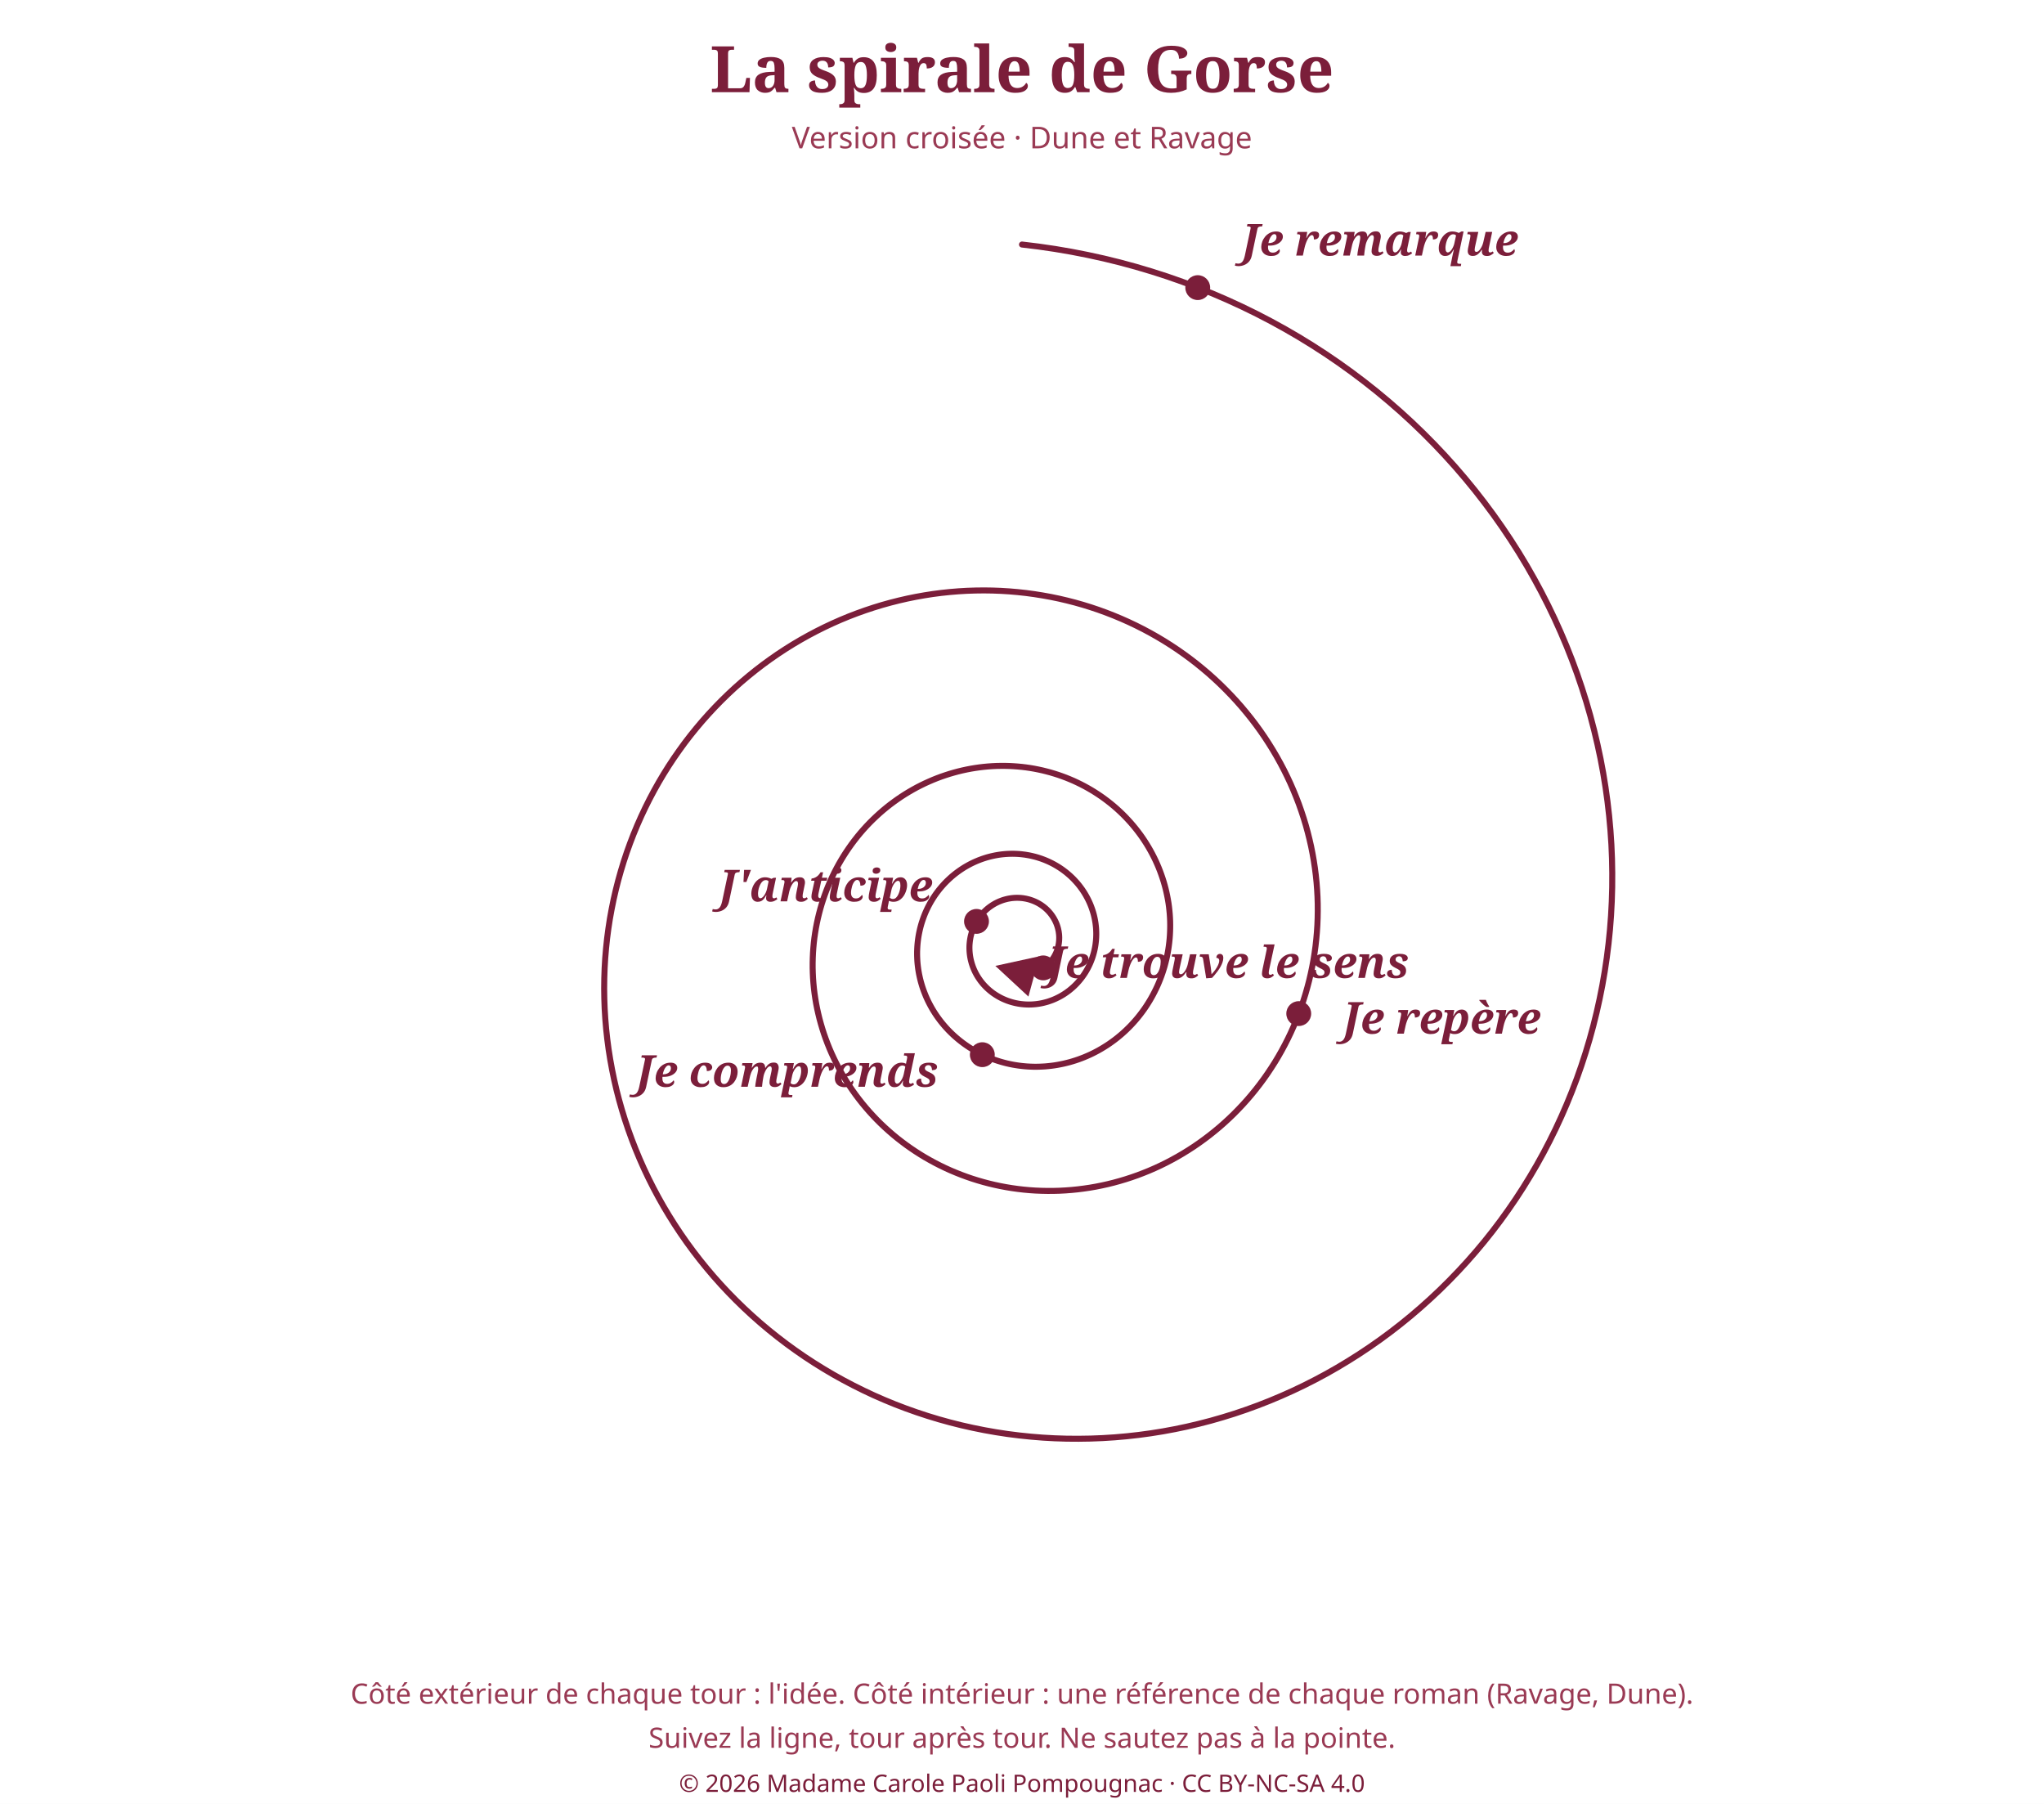
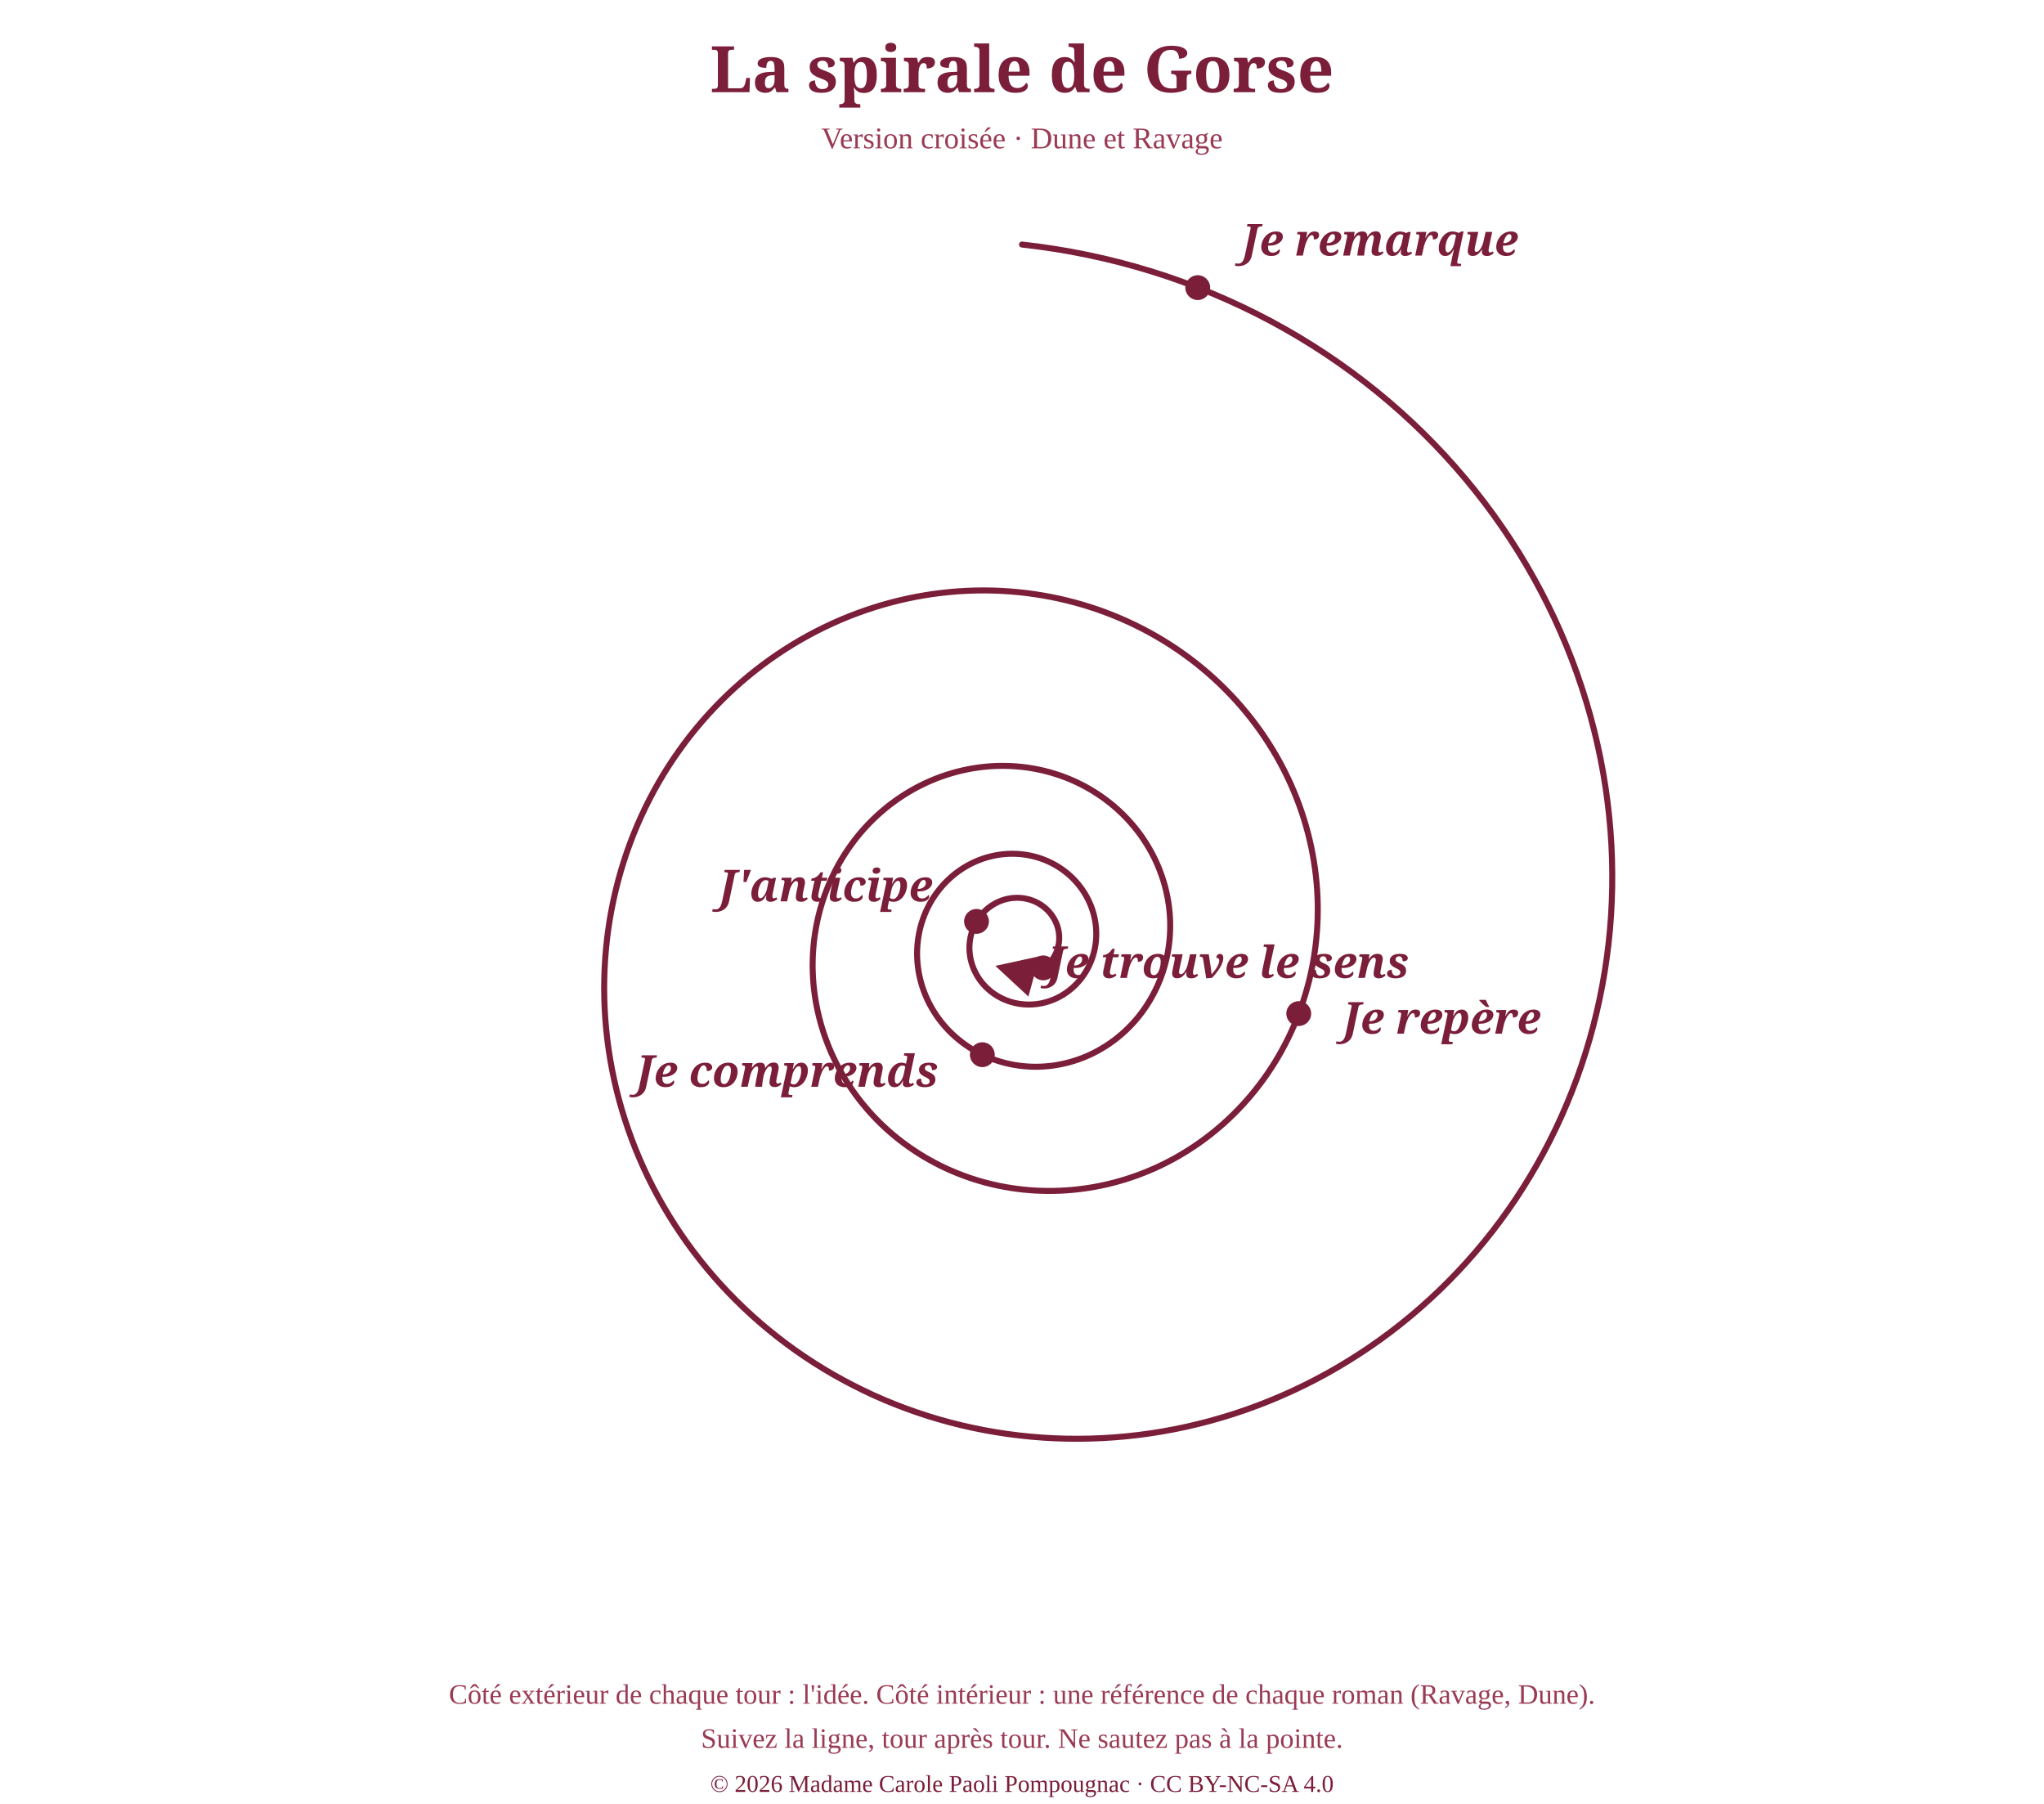
<svg xmlns="http://www.w3.org/2000/svg" viewBox="0 0 1020 900" role="img" aria-labelledby="t d">
  <rect width="1020" height="900" fill="#ffffff" />
  <text x="510.0" y="46.0" text-anchor="middle" font-family="Playfair Display, Georgia, serif" font-size="32" font-weight="600" font-style="normal" fill="#7B1E3A">La spirale de Gorse</text>
-   <text x="510.0" y="74.0" text-anchor="middle" font-family="Atkinson Hyperlegible, Verdana, sans-serif" font-size="15" font-weight="500" font-style="normal" fill="#9A3A54">Version croisée · Dune et Ravage</text>
+   <text x="510.0" y="74.0" text-anchor="middle" font-family="Source Sans 3, Verdana, sans-serif" font-size="15" font-weight="500" font-style="normal" fill="#9A3A54">Version croisée · Dune et Ravage</text>
  <path d="M 510.00 122.00 L 518.28 123.01 L 526.50 124.21 L 534.68 125.61 L 542.79 127.20 L 550.85 128.97 L 558.84 130.93 L 566.76 133.08 L 574.61 135.41 L 582.38 137.91 L 590.06 140.60 L 597.66 143.46 L 605.18 146.49 L 612.59 149.69 L 619.91 153.06 L 627.13 156.59 L 634.24 160.29 L 641.24 164.14 L 648.14 168.15 L 654.91 172.31 L 661.57 176.62 L 668.11 181.08 L 674.52 185.68 L 680.80 190.41 L 686.96 195.29 L 692.97 200.29 L 698.86 205.42 L 704.60 210.68 L 710.20 216.06 L 715.66 221.56 L 720.97 227.17 L 726.13 232.89 L 731.14 238.72 L 736.00 244.65 L 740.70 250.68 L 745.25 256.80 L 749.63 263.01 L 753.86 269.31 L 757.93 275.69 L 761.83 282.15 L 765.56 288.69 L 769.13 295.29 L 772.53 301.96 L 775.77 308.69 L 778.83 315.48 L 781.73 322.32 L 784.45 329.21 L 787.00 336.14 L 789.38 343.12 L 791.59 350.13 L 793.62 357.17 L 795.48 364.25 L 797.16 371.34 L 798.68 378.46 L 800.02 385.59 L 801.18 392.73 L 802.17 399.88 L 802.99 407.03 L 803.64 414.18 L 804.12 421.32 L 804.42 428.46 L 804.55 435.58 L 804.52 442.68 L 804.31 449.76 L 803.94 456.82 L 803.40 463.85 L 802.69 470.84 L 801.82 477.80 L 800.79 484.72 L 799.60 491.59 L 798.24 498.41 L 796.73 505.18 L 795.06 511.90 L 793.24 518.56 L 791.26 525.15 L 789.13 531.68 L 786.86 538.14 L 784.43 544.52 L 781.86 550.83 L 779.15 557.06 L 776.30 563.21 L 773.31 569.27 L 770.19 575.25 L 766.93 581.13 L 763.54 586.91 L 760.03 592.60 L 756.39 598.19 L 752.62 603.68 L 748.74 609.06 L 744.74 614.34 L 740.63 619.50 L 736.40 624.55 L 732.07 629.48 L 727.63 634.30 L 723.09 639.00 L 718.46 643.58 L 713.72 648.03 L 708.90 652.36 L 703.99 656.56 L 698.99 660.63 L 693.91 664.57 L 688.75 668.38 L 683.51 672.05 L 678.20 675.59 L 672.82 678.99 L 667.38 682.26 L 661.88 685.39 L 656.32 688.37 L 650.70 691.22 L 645.03 693.92 L 639.31 696.48 L 633.55 698.90 L 627.75 701.17 L 621.91 703.30 L 616.04 705.29 L 610.14 707.12 L 604.21 708.82 L 598.26 710.36 L 592.28 711.77 L 586.30 713.02 L 580.30 714.13 L 574.29 715.09 L 568.27 715.91 L 562.26 716.58 L 556.24 717.11 L 550.23 717.49 L 544.23 717.73 L 538.24 717.82 L 532.26 717.78 L 526.31 717.59 L 520.37 717.26 L 514.46 716.78 L 508.58 716.17 L 502.73 715.43 L 496.92 714.54 L 491.14 713.52 L 485.40 712.36 L 479.71 711.08 L 474.07 709.66 L 468.47 708.11 L 462.93 706.43 L 457.45 704.62 L 452.02 702.69 L 446.65 700.64 L 441.35 698.46 L 436.12 696.17 L 430.96 693.75 L 425.87 691.22 L 420.85 688.58 L 415.91 685.83 L 411.05 682.96 L 406.27 679.99 L 401.58 676.92 L 396.98 673.74 L 392.46 670.46 L 388.03 667.08 L 383.70 663.61 L 379.46 660.05 L 375.32 656.39 L 371.28 652.65 L 367.34 648.82 L 363.50 644.91 L 359.77 640.92 L 356.14 636.85 L 352.62 632.70 L 349.21 628.49 L 345.91 624.21 L 342.72 619.86 L 339.64 615.44 L 336.68 610.97 L 333.83 606.44 L 331.09 601.86 L 328.48 597.22 L 325.98 592.53 L 323.60 587.80 L 321.34 583.03 L 319.20 578.21 L 317.18 573.36 L 315.28 568.48 L 313.50 563.56 L 311.85 558.62 L 310.32 553.65 L 308.91 548.66 L 307.62 543.65 L 306.46 538.62 L 305.42 533.58 L 304.50 528.53 L 303.70 523.48 L 303.03 518.41 L 302.48 513.35 L 302.05 508.29 L 301.74 503.24 L 301.56 498.19 L 301.49 493.15 L 301.55 488.12 L 301.72 483.11 L 302.01 478.12 L 302.43 473.15 L 302.95 468.21 L 303.60 463.29 L 304.35 458.40 L 305.23 453.55 L 306.21 448.73 L 307.31 443.94 L 308.52 439.20 L 309.84 434.50 L 311.26 429.84 L 312.79 425.23 L 314.43 420.67 L 316.17 416.16 L 318.01 411.71 L 319.96 407.31 L 322.00 402.98 L 324.14 398.70 L 326.37 394.49 L 328.70 390.34 L 331.12 386.26 L 333.63 382.25 L 336.23 378.31 L 338.92 374.45 L 341.68 370.65 L 344.53 366.94 L 347.47 363.30 L 350.47 359.75 L 353.56 356.28 L 356.72 352.89 L 359.95 349.58 L 363.25 346.36 L 366.61 343.23 L 370.04 340.19 L 373.54 337.24 L 377.09 334.38 L 380.70 331.61 L 384.37 328.94 L 388.08 326.36 L 391.85 323.88 L 395.67 321.49 L 399.53 319.21 L 403.44 317.02 L 407.39 314.93 L 411.37 312.94 L 415.39 311.05 L 419.45 309.26 L 423.53 307.57 L 427.65 305.99 L 431.79 304.51 L 435.95 303.13 L 440.13 301.85 L 444.33 300.68 L 448.55 299.61 L 452.78 298.64 L 457.02 297.78 L 461.27 297.02 L 465.52 296.36 L 469.78 295.81 L 474.04 295.36 L 478.30 295.01 L 482.55 294.76 L 486.80 294.62 L 491.04 294.57 L 495.26 294.63 L 499.47 294.79 L 503.67 295.05 L 507.85 295.41 L 512.01 295.86 L 516.14 296.42 L 520.25 297.07 L 524.33 297.81 L 528.39 298.65 L 532.41 299.59 L 536.40 300.61 L 540.35 301.73 L 544.26 302.94 L 548.13 304.24 L 551.96 305.63 L 555.75 307.11 L 559.49 308.67 L 563.18 310.31 L 566.83 312.04 L 570.42 313.85 L 573.96 315.74 L 577.44 317.71 L 580.86 319.75 L 584.23 321.87 L 587.54 324.07 L 590.78 326.34 L 593.96 328.67 L 597.08 331.08 L 600.13 333.56 L 603.12 336.09 L 606.03 338.70 L 608.87 341.36 L 611.64 344.09 L 614.34 346.87 L 616.97 349.71 L 619.52 352.60 L 621.99 355.55 L 624.39 358.54 L 626.71 361.58 L 628.95 364.67 L 631.11 367.81 L 633.18 370.98 L 635.18 374.20 L 637.10 377.46 L 638.93 380.75 L 640.68 384.07 L 642.34 387.43 L 643.92 390.81 L 645.41 394.23 L 646.82 397.67 L 648.15 401.13 L 649.38 404.62 L 650.53 408.12 L 651.60 411.64 L 652.57 415.18 L 653.46 418.73 L 654.27 422.29 L 654.98 425.86 L 655.61 429.43 L 656.15 433.01 L 656.61 436.60 L 656.98 440.18 L 657.26 443.76 L 657.46 447.34 L 657.57 450.91 L 657.59 454.47 L 657.53 458.03 L 657.39 461.57 L 657.16 465.10 L 656.85 468.61 L 656.46 472.11 L 655.98 475.59 L 655.43 479.04 L 654.79 482.47 L 654.07 485.88 L 653.28 489.26 L 652.40 492.61 L 651.45 495.93 L 650.42 499.22 L 649.32 502.47 L 648.15 505.69 L 646.90 508.87 L 645.57 512.02 L 644.18 515.12 L 642.72 518.18 L 641.19 521.19 L 639.59 524.17 L 637.93 527.09 L 636.20 529.97 L 634.40 532.79 L 632.55 535.57 L 630.64 538.29 L 628.66 540.96 L 626.63 543.58 L 624.54 546.14 L 622.40 548.64 L 620.20 551.09 L 617.95 553.47 L 615.66 555.80 L 613.31 558.06 L 610.92 560.26 L 608.48 562.40 L 605.99 564.47 L 603.47 566.48 L 600.90 568.42 L 598.30 570.30 L 595.66 572.11 L 592.98 573.85 L 590.27 575.52 L 587.53 577.12 L 584.76 578.65 L 581.96 580.12 L 579.13 581.51 L 576.28 582.83 L 573.40 584.08 L 570.50 585.25 L 567.59 586.36 L 564.65 587.39 L 561.70 588.35 L 558.74 589.23 L 555.76 590.05 L 552.78 590.79 L 549.78 591.45 L 546.78 592.05 L 543.77 592.57 L 540.75 593.01 L 537.74 593.39 L 534.73 593.69 L 531.71 593.92 L 528.70 594.08 L 525.70 594.16 L 522.70 594.17 L 519.71 594.11 L 516.73 593.99 L 513.76 593.79 L 510.81 593.52 L 507.87 593.18 L 504.95 592.77 L 502.04 592.29 L 499.16 591.75 L 496.29 591.14 L 493.45 590.46 L 490.64 589.72 L 487.85 588.91 L 485.08 588.04 L 482.35 587.10 L 479.64 586.10 L 476.97 585.04 L 474.33 583.93 L 471.73 582.75 L 469.16 581.51 L 466.62 580.21 L 464.13 578.86 L 461.67 577.46 L 459.26 576.00 L 456.88 574.48 L 454.55 572.91 L 452.27 571.30 L 450.03 569.63 L 447.83 567.92 L 445.68 566.15 L 443.58 564.34 L 441.53 562.49 L 439.53 560.60 L 437.58 558.66 L 435.69 556.68 L 433.84 554.66 L 432.05 552.60 L 430.31 550.51 L 428.63 548.38 L 427.00 546.22 L 425.43 544.02 L 423.91 541.80 L 422.46 539.54 L 421.06 537.26 L 419.72 534.95 L 418.43 532.61 L 417.21 530.25 L 416.05 527.87 L 414.94 525.47 L 413.90 523.05 L 412.92 520.61 L 412.00 518.15 L 411.13 515.68 L 410.34 513.20 L 409.60 510.70 L 408.92 508.20 L 408.31 505.68 L 407.75 503.16 L 407.26 500.64 L 406.83 498.10 L 406.46 495.57 L 406.15 493.03 L 405.91 490.50 L 405.72 487.96 L 405.60 485.43 L 405.53 482.90 L 405.53 480.38 L 405.59 477.87 L 405.70 475.36 L 405.88 472.87 L 406.11 470.38 L 406.40 467.91 L 406.76 465.45 L 407.16 463.01 L 407.63 460.59 L 408.15 458.18 L 408.73 455.79 L 409.36 453.42 L 410.04 451.08 L 410.78 448.76 L 411.58 446.46 L 412.42 444.19 L 413.32 441.94 L 414.27 439.72 L 415.26 437.54 L 416.31 435.38 L 417.41 433.25 L 418.55 431.15 L 419.74 429.09 L 420.97 427.07 L 422.25 425.07 L 423.58 423.12 L 424.94 421.20 L 426.35 419.32 L 427.80 417.47 L 429.28 415.67 L 430.81 413.91 L 432.37 412.19 L 433.97 410.51 L 435.61 408.88 L 437.28 407.29 L 438.98 405.74 L 440.71 404.24 L 442.48 402.78 L 444.27 401.37 L 446.10 400.01 L 447.95 398.69 L 449.82 397.42 L 451.72 396.20 L 453.65 395.03 L 455.59 393.91 L 457.56 392.83 L 459.55 391.81 L 461.55 390.84 L 463.58 389.92 L 465.62 389.04 L 467.67 388.22 L 469.74 387.45 L 471.82 386.74 L 473.91 386.07 L 476.01 385.46 L 478.12 384.89 L 480.23 384.38 L 482.36 383.92 L 484.48 383.51 L 486.61 383.16 L 488.75 382.85 L 490.88 382.60 L 493.01 382.40 L 495.15 382.25 L 497.28 382.15 L 499.40 382.11 L 501.52 382.11 L 503.64 382.16 L 505.74 382.27 L 507.84 382.42 L 509.93 382.62 L 512.01 382.87 L 514.08 383.17 L 516.13 383.52 L 518.17 383.92 L 520.19 384.36 L 522.20 384.86 L 524.19 385.39 L 526.16 385.98 L 528.11 386.60 L 530.04 387.28 L 531.95 387.99 L 533.83 388.75 L 535.70 389.55 L 537.53 390.40 L 539.35 391.29 L 541.13 392.21 L 542.89 393.18 L 544.62 394.18 L 546.33 395.23 L 548.00 396.31 L 549.64 397.42 L 551.25 398.58 L 552.83 399.77 L 554.38 400.99 L 555.89 402.24 L 557.37 403.53 L 558.81 404.85 L 560.22 406.20 L 561.59 407.58 L 562.92 408.99 L 564.22 410.42 L 565.48 411.89 L 566.70 413.37 L 567.88 414.89 L 569.03 416.42 L 570.13 417.98 L 571.19 419.56 L 572.21 421.16 L 573.19 422.78 L 574.13 424.42 L 575.03 426.08 L 575.89 427.76 L 576.70 429.44 L 577.47 431.15 L 578.20 432.87 L 578.88 434.60 L 579.52 436.34 L 580.12 438.09 L 580.68 439.85 L 581.19 441.61 L 581.66 443.39 L 582.08 445.17 L 582.46 446.96 L 582.80 448.75 L 583.10 450.54 L 583.35 452.34 L 583.55 454.13 L 583.72 455.93 L 583.84 457.72 L 583.92 459.51 L 583.95 461.30 L 583.94 463.08 L 583.89 464.86 L 583.80 466.63 L 583.67 468.40 L 583.49 470.15 L 583.27 471.90 L 583.02 473.64 L 582.72 475.36 L 582.38 477.08 L 582.00 478.78 L 581.58 480.46 L 581.13 482.14 L 580.63 483.79 L 580.10 485.43 L 579.53 487.05 L 578.92 488.66 L 578.28 490.24 L 577.60 491.81 L 576.88 493.35 L 576.13 494.87 L 575.35 496.37 L 574.53 497.85 L 573.68 499.31 L 572.80 500.73 L 571.89 502.14 L 570.95 503.52 L 569.97 504.87 L 568.97 506.19 L 567.94 507.49 L 566.88 508.76 L 565.79 510.00 L 564.68 511.21 L 563.54 512.39 L 562.37 513.54 L 561.19 514.66 L 559.98 515.75 L 558.74 516.80 L 557.49 517.83 L 556.21 518.82 L 554.92 519.77 L 553.61 520.70 L 552.27 521.59 L 550.92 522.44 L 549.56 523.26 L 548.18 524.05 L 546.78 524.80 L 545.37 525.52 L 543.95 526.20 L 542.51 526.84 L 541.07 527.45 L 539.61 528.02 L 538.15 528.56 L 536.67 529.06 L 535.19 529.52 L 533.70 529.95 L 532.21 530.33 L 530.71 530.69 L 529.20 531.00 L 527.70 531.28 L 526.19 531.53 L 524.68 531.73 L 523.17 531.90 L 521.66 532.04 L 520.15 532.13 L 518.64 532.19 L 517.14 532.22 L 515.64 532.21 L 514.14 532.16 L 512.65 532.08 L 511.17 531.96 L 509.69 531.81 L 508.22 531.62 L 506.76 531.40 L 505.31 531.15 L 503.87 530.86 L 502.44 530.54 L 501.03 530.18 L 499.62 529.79 L 498.23 529.37 L 496.85 528.92 L 495.49 528.44 L 494.14 527.92 L 492.81 527.38 L 491.49 526.80 L 490.20 526.20 L 488.92 525.56 L 487.66 524.90 L 486.42 524.21 L 485.20 523.49 L 484.00 522.75 L 482.82 521.98 L 481.66 521.18 L 480.53 520.36 L 479.42 519.51 L 478.33 518.64 L 477.26 517.74 L 476.22 516.83 L 475.21 515.89 L 474.22 514.93 L 473.25 513.95 L 472.31 512.94 L 471.40 511.92 L 470.52 510.88 L 469.66 509.83 L 468.83 508.75 L 468.03 507.66 L 467.25 506.55 L 466.51 505.43 L 465.79 504.29 L 465.10 503.14 L 464.45 501.98 L 463.82 500.80 L 463.22 499.62 L 462.65 498.42 L 462.11 497.21 L 461.61 495.99 L 461.13 494.76 L 460.68 493.53 L 460.26 492.29 L 459.88 491.04 L 459.52 489.79 L 459.20 488.53 L 458.91 487.27 L 458.64 486.00 L 458.41 484.74 L 458.21 483.47 L 458.04 482.20 L 457.90 480.93 L 457.79 479.66 L 457.72 478.39 L 457.67 477.12 L 457.65 475.85 L 457.66 474.59 L 457.71 473.33 L 457.78 472.08 L 457.88 470.83 L 458.01 469.59 L 458.17 468.36 L 458.36 467.13 L 458.58 465.91 L 458.83 464.70 L 459.10 463.50 L 459.40 462.31 L 459.73 461.12 L 460.09 459.96 L 460.48 458.80 L 460.89 457.65 L 461.32 456.52 L 461.78 455.40 L 462.27 454.30 L 462.78 453.21 L 463.32 452.13 L 463.88 451.08 L 464.46 450.03 L 465.07 449.01 L 465.70 448.00 L 466.35 447.01 L 467.02 446.04 L 467.72 445.09 L 468.43 444.16 L 469.17 443.24 L 469.92 442.35 L 470.70 441.48 L 471.49 440.62 L 472.30 439.79 L 473.13 438.99 L 473.97 438.20 L 474.83 437.43 L 475.71 436.69 L 476.60 435.97 L 477.51 435.28 L 478.43 434.61 L 479.36 433.96 L 480.31 433.33 L 481.26 432.73 L 482.23 432.16 L 483.21 431.61 L 484.20 431.08 L 485.21 430.58 L 486.21 430.11 L 487.23 429.66 L 488.26 429.23 L 489.29 428.84 L 490.33 428.46 L 491.37 428.12 L 492.42 427.79 L 493.48 427.50 L 494.54 427.23 L 495.60 426.99 L 496.66 426.77 L 497.73 426.58 L 498.80 426.41 L 499.87 426.27 L 500.94 426.16 L 502.01 426.07 L 503.07 426.01 L 504.14 425.97 L 505.20 425.96 L 506.26 425.97 L 507.32 426.01 L 508.38 426.07 L 509.43 426.16 L 510.47 426.28 L 511.51 426.41 L 512.54 426.58 L 513.57 426.76 L 514.58 426.97 L 515.59 427.21 L 516.59 427.46 L 517.59 427.74 L 518.57 428.05 L 519.54 428.37 L 520.50 428.72 L 521.46 429.09 L 522.39 429.48 L 523.32 429.89 L 524.24 430.33 L 525.14 430.78 L 526.03 431.25 L 526.90 431.75 L 527.76 432.26 L 528.61 432.79 L 529.44 433.34 L 530.26 433.91 L 531.05 434.50 L 531.84 435.10 L 532.60 435.72 L 533.35 436.36 L 534.09 437.01 L 534.80 437.68 L 535.50 438.36 L 536.17 439.06 L 536.83 439.78 L 537.48 440.50 L 538.10 441.24 L 538.70 441.99 L 539.28 442.76 L 539.85 443.53 L 540.39 444.32 L 540.91 445.11 L 541.41 445.92 L 541.89 446.74 L 542.35 447.56 L 542.79 448.40 L 543.21 449.24 L 543.61 450.09 L 543.99 450.95 L 544.34 451.81 L 544.67 452.68 L 544.98 453.56 L 545.27 454.44 L 545.54 455.32 L 545.79 456.21 L 546.01 457.10 L 546.21 457.99 L 546.39 458.89 L 546.55 459.79 L 546.69 460.68 L 546.80 461.58 L 546.90 462.48 L 546.97 463.38 L 547.02 464.28 L 547.05 465.18 L 547.06 466.07 L 547.04 466.97 L 547.01 467.85 L 546.95 468.74 L 546.87 469.62 L 546.77 470.50 L 546.66 471.37 L 546.52 472.24 L 546.36 473.10 L 546.18 473.96 L 545.98 474.81 L 545.76 475.65 L 545.52 476.48 L 545.26 477.31 L 544.99 478.13 L 544.69 478.93 L 544.38 479.73 L 544.05 480.52 L 543.70 481.30 L 543.33 482.07 L 542.95 482.83 L 542.55 483.57 L 542.13 484.31 L 541.70 485.03 L 541.25 485.74 L 540.78 486.44 L 540.30 487.12 L 539.81 487.79 L 539.30 488.45 L 538.77 489.09 L 538.24 489.72 L 537.69 490.34 L 537.12 490.94 L 536.55 491.52 L 535.96 492.09 L 535.36 492.64 L 534.74 493.18 L 534.12 493.70 L 533.49 494.21 L 532.84 494.69 L 532.19 495.17 L 531.53 495.62 L 530.86 496.06 L 530.18 496.48 L 529.49 496.88 L 528.79 497.27 L 528.09 497.63 L 527.38 497.98 L 526.66 498.32 L 525.94 498.63 L 525.21 498.93 L 524.48 499.20 L 523.75 499.46 L 523.01 499.71 L 522.26 499.93 L 521.51 500.13 L 520.76 500.32 L 520.01 500.49 L 519.26 500.64 L 518.50 500.77 L 517.75 500.88 L 516.99 500.98 L 516.23 501.05 L 515.48 501.11 L 514.72 501.15 L 513.97 501.17 L 513.21 501.18 L 512.46 501.16 L 511.71 501.13 L 510.97 501.08 L 510.23 501.01 L 509.49 500.93 L 508.76 500.83 L 508.03 500.71 L 507.30 500.57 L 506.58 500.42 L 505.87 500.25 L 505.16 500.06 L 504.46 499.86 L 503.77 499.64 L 503.08 499.41 L 502.40 499.16 L 501.73 498.89 L 501.07 498.61 L 500.41 498.32 L 499.77 498.01 L 499.13 497.68 L 498.50 497.34 L 497.89 496.99 L 497.28 496.62 L 496.68 496.24 L 496.10 495.85 L 495.52 495.45 L 494.96 495.03 L 494.41 494.60 L 493.87 494.16 L 493.34 493.70 L 492.83 493.24 L 492.32 492.76 L 491.83 492.27 L 491.36 491.78 L 490.89 491.27 L 490.44 490.76 L 490.01 490.23 L 489.58 489.70 L 489.17 489.15 L 488.78 488.60 L 488.40 488.04 L 488.03 487.48 L 487.68 486.91 L 487.34 486.33 L 487.02 485.74 L 486.71 485.15 L 486.42 484.55 L 486.14 483.95 L 485.88 483.34 L 485.63 482.73 L 485.40 482.11 L 485.19 481.49 L 484.98 480.87 L 484.80 480.24 L 484.63 479.61 L 484.47 478.98 L 484.33 478.35 L 484.21 477.71 L 484.10 477.08 L 484.01 476.44 L 483.93 475.80 L 483.87 475.17 L 483.82 474.53 L 483.79 473.89 L 483.77 473.26 L 483.77 472.63 L 483.78 472.00 L 483.81 471.37 L 483.86 470.74 L 483.92 470.12 L 483.99 469.50 L 484.08 468.88 L 484.18 468.27 L 484.29 467.66 L 484.42 467.05 L 484.57 466.45 L 484.73 465.86 L 484.90 465.27 L 485.08 464.69 L 485.28 464.11 L 485.49 463.54 L 485.72 462.97 L 485.96 462.42 L 486.21 461.87 L 486.47 461.33 L 486.74 460.79 L 487.03 460.26 L 487.33 459.75 L 487.64 459.24 L 487.96 458.74 L 488.29 458.25 L 488.63 457.76 L 488.99 457.29 L 489.35 456.83 L 489.72 456.38 L 490.11 455.93 L 490.50 455.50 L 490.90 455.08 L 491.31 454.67 L 491.73 454.27 L 492.16 453.88 L 492.59 453.50 L 493.03 453.14 L 493.48 452.78 L 493.94 452.44 L 494.41 452.11 L 494.88 451.79 L 495.35 451.48 L 495.84 451.19 L 496.32 450.90 L 496.82 450.63 L 497.32 450.38 L 497.82 450.13 L 498.33 449.90 L 498.84 449.68 L 499.36 449.48 L 499.87 449.28 L 500.40 449.10 L 500.92 448.93 L 501.45 448.78 L 501.98 448.64 L 502.51 448.51 L 503.04 448.39 L 503.58 448.29 L 504.11 448.20 L 504.65 448.12 L 505.18 448.06 L 505.72 448.01 L 506.25 447.97 L 506.79 447.95 L 507.32 447.93 L 507.85 447.93 L 508.38 447.95 L 508.91 447.97 L 509.44 448.01 L 509.97 448.06 L 510.49 448.12 L 511.01 448.20 L 511.52 448.29 L 512.03 448.38 L 512.54 448.50 L 513.05 448.62 L 513.55 448.75 L 514.04 448.90 L 514.53 449.06 L 515.01 449.23 L 515.49 449.40 L 515.97 449.60 L 516.44 449.80 L 516.90 450.01 L 517.35 450.23 L 517.80 450.46 L 518.24 450.70 L 518.68 450.96 L 519.11 451.22 L 519.53 451.49 L 519.94 451.77 L 520.34 452.06 L 520.74 452.36 L 521.13 452.66 L 521.51 452.98 L 521.88 453.30 L 522.24 453.63 L 522.60 453.97 L 522.94 454.32 L 523.28 454.67 L 523.60 455.03 L 523.92 455.40 L 524.23 455.77 L 524.52 456.15 L 524.81 456.54 L 525.09 456.93 L 525.35 457.32 L 525.61 457.73 L 525.86 458.13 L 526.09 458.54 L 526.32 458.96 L 526.53 459.38 L 526.74 459.80 L 526.93 460.23 L 527.12 460.66 L 527.29 461.10 L 527.45 461.53 L 527.60 461.97 L 527.74 462.41 L 527.87 462.86 L 527.99 463.30 L 528.09 463.75 L 528.19 464.20 L 528.28 464.65 L 528.35 465.10 L 528.41 465.55 L 528.47 466.00 L 528.51 466.45 L 528.54 466.90 L 528.56 467.35 L 528.57 467.80 L 528.56 468.25 L 528.55 468.70 L 528.53 469.14 L 528.50 469.58 L 528.45 470.02 L 528.40 470.46 L 528.33 470.90 L 528.26 471.33 L 528.17 471.76 L 528.08 472.19 L 527.98 472.61 L 527.86 473.03 L 527.74 473.45 L 527.60 473.86 L 527.46 474.27 L 527.31 474.67 L 527.15 475.07 L 526.98 475.46 L 526.80 475.85 L 526.61 476.23 L 526.41 476.61 L 526.21 476.98 L 526.00 477.35 L 525.77 477.70 L 525.55 478.06 L 525.31 478.40 L 525.06 478.74 L 524.81 479.08 L 524.55 479.40 L 524.29 479.72 L 524.02 480.03 L 523.74 480.34 L 523.45 480.63 L 523.16 480.92 L 522.86 481.20 L 522.56 481.48 L 522.25 481.74 L 521.93 482.00 L 521.61 482.25 L 521.29 482.49 L 520.96 482.72 L 520.62 482.94 L 520.29 483.16 L 519.94 483.37 L 519.60 483.56 L 519.25 483.75 L 518.89 483.93 L 518.54 484.10 L 518.17 484.27 L 517.81 484.42 L 517.45 484.56 L 517.08 484.70 L 516.71 484.82 L 516.34 484.94 L 515.96 485.05 L 515.59 485.14 L 515.21 485.23 L 514.83 485.31 L 514.46 485.38 L 514.08 485.45 L 513.70 485.50 L 513.32 485.54 L 512.94 485.57 L 512.56 485.60 L 512.18 485.61 L 511.80 485.62 L 511.43 485.62 L 511.05 485.61 L 510.68 485.59 L 510.31 485.56 L 509.93 485.52 L 509.57 485.47 L 509.20 485.42 L 508.84 485.35 L 508.47 485.28 L 508.11 485.20 L 507.76 485.11 L 507.41 485.02 L 507.06 484.91 L 506.71 484.80 L 506.37 484.68 L 506.03 484.55 L 505.69 484.41 L 505.36 484.27" fill="none" stroke="#7B1E3A" stroke-width="3" stroke-linecap="round" stroke-linejoin="round" />
  <polygon points="496.7,481.9 518.7,477.1 513.2,497.2" fill="#7B1E3A" />
  <circle cx="597.7" cy="143.5" r="6.2" fill="#7B1E3A" />
  <text x="619.7" y="127.5" text-anchor="start" font-family="Playfair Display, Georgia, serif" font-size="22" font-weight="600" font-style="italic" fill="#7B1E3A">Je remarque</text>
  <circle cx="648.1" cy="505.7" r="6.2" fill="#7B1E3A" />
  <text x="670.1" y="515.7" text-anchor="start" font-family="Playfair Display, Georgia, serif" font-size="22" font-weight="600" font-style="italic" fill="#7B1E3A">Je repère</text>
  <circle cx="490.2" cy="526.2" r="6.2" fill="#7B1E3A" />
  <text x="468.2" y="542.2" text-anchor="end" font-family="Playfair Display, Georgia, serif" font-size="22" font-weight="600" font-style="italic" fill="#7B1E3A">Je comprends</text>
  <circle cx="487.3" cy="459.7" r="6.2" fill="#7B1E3A" />
  <text x="465.3" y="449.7" text-anchor="end" font-family="Playfair Display, Georgia, serif" font-size="22" font-weight="600" font-style="italic" fill="#7B1E3A">J'anticipe</text>
  <circle cx="520.6" cy="482.9" r="6.2" fill="#7B1E3A" />
  <text x="522.7" y="487.9" text-anchor="start" font-family="Playfair Display, Georgia, serif" font-size="22" font-weight="600" font-style="italic" fill="#7B1E3A">Je trouve le sens</text>
-   <text x="510.0" y="850.0" text-anchor="middle" font-family="Atkinson Hyperlegible, Verdana, sans-serif" font-size="14" font-weight="500" font-style="normal" fill="#9A3A54">Côté extérieur de chaque tour : l'idée. Côté intérieur : une référence de chaque roman (Ravage, Dune).</text>
-   <text x="510.0" y="872.0" text-anchor="middle" font-family="Atkinson Hyperlegible, Verdana, sans-serif" font-size="14" font-weight="500" font-style="normal" fill="#9A3A54">Suivez la ligne, tour après tour. Ne sautez pas à la pointe.</text>
-   <text x="510.0" y="894.0" text-anchor="middle" font-family="Atkinson Hyperlegible, Verdana, sans-serif" font-size="12" font-weight="500" font-style="normal" fill="#7B1E3A">© 2026 Madame Carole Paoli Pompougnac · CC BY-NC-SA 4.0</text>
+   <text x="510.0" y="850.0" text-anchor="middle" font-family="Source Sans 3, Verdana, sans-serif" font-size="14" font-weight="500" font-style="normal" fill="#9A3A54">Côté extérieur de chaque tour : l'idée. Côté intérieur : une référence de chaque roman (Ravage, Dune).</text>
+   <text x="510.0" y="872.0" text-anchor="middle" font-family="Source Sans 3, Verdana, sans-serif" font-size="14" font-weight="500" font-style="normal" fill="#9A3A54">Suivez la ligne, tour après tour. Ne sautez pas à la pointe.</text>
+   <text x="510.0" y="894.0" text-anchor="middle" font-family="Source Sans 3, Verdana, sans-serif" font-size="12" font-weight="500" font-style="normal" fill="#7B1E3A">© 2026 Madame Carole Paoli Pompougnac · CC BY-NC-SA 4.0</text>
</svg>
